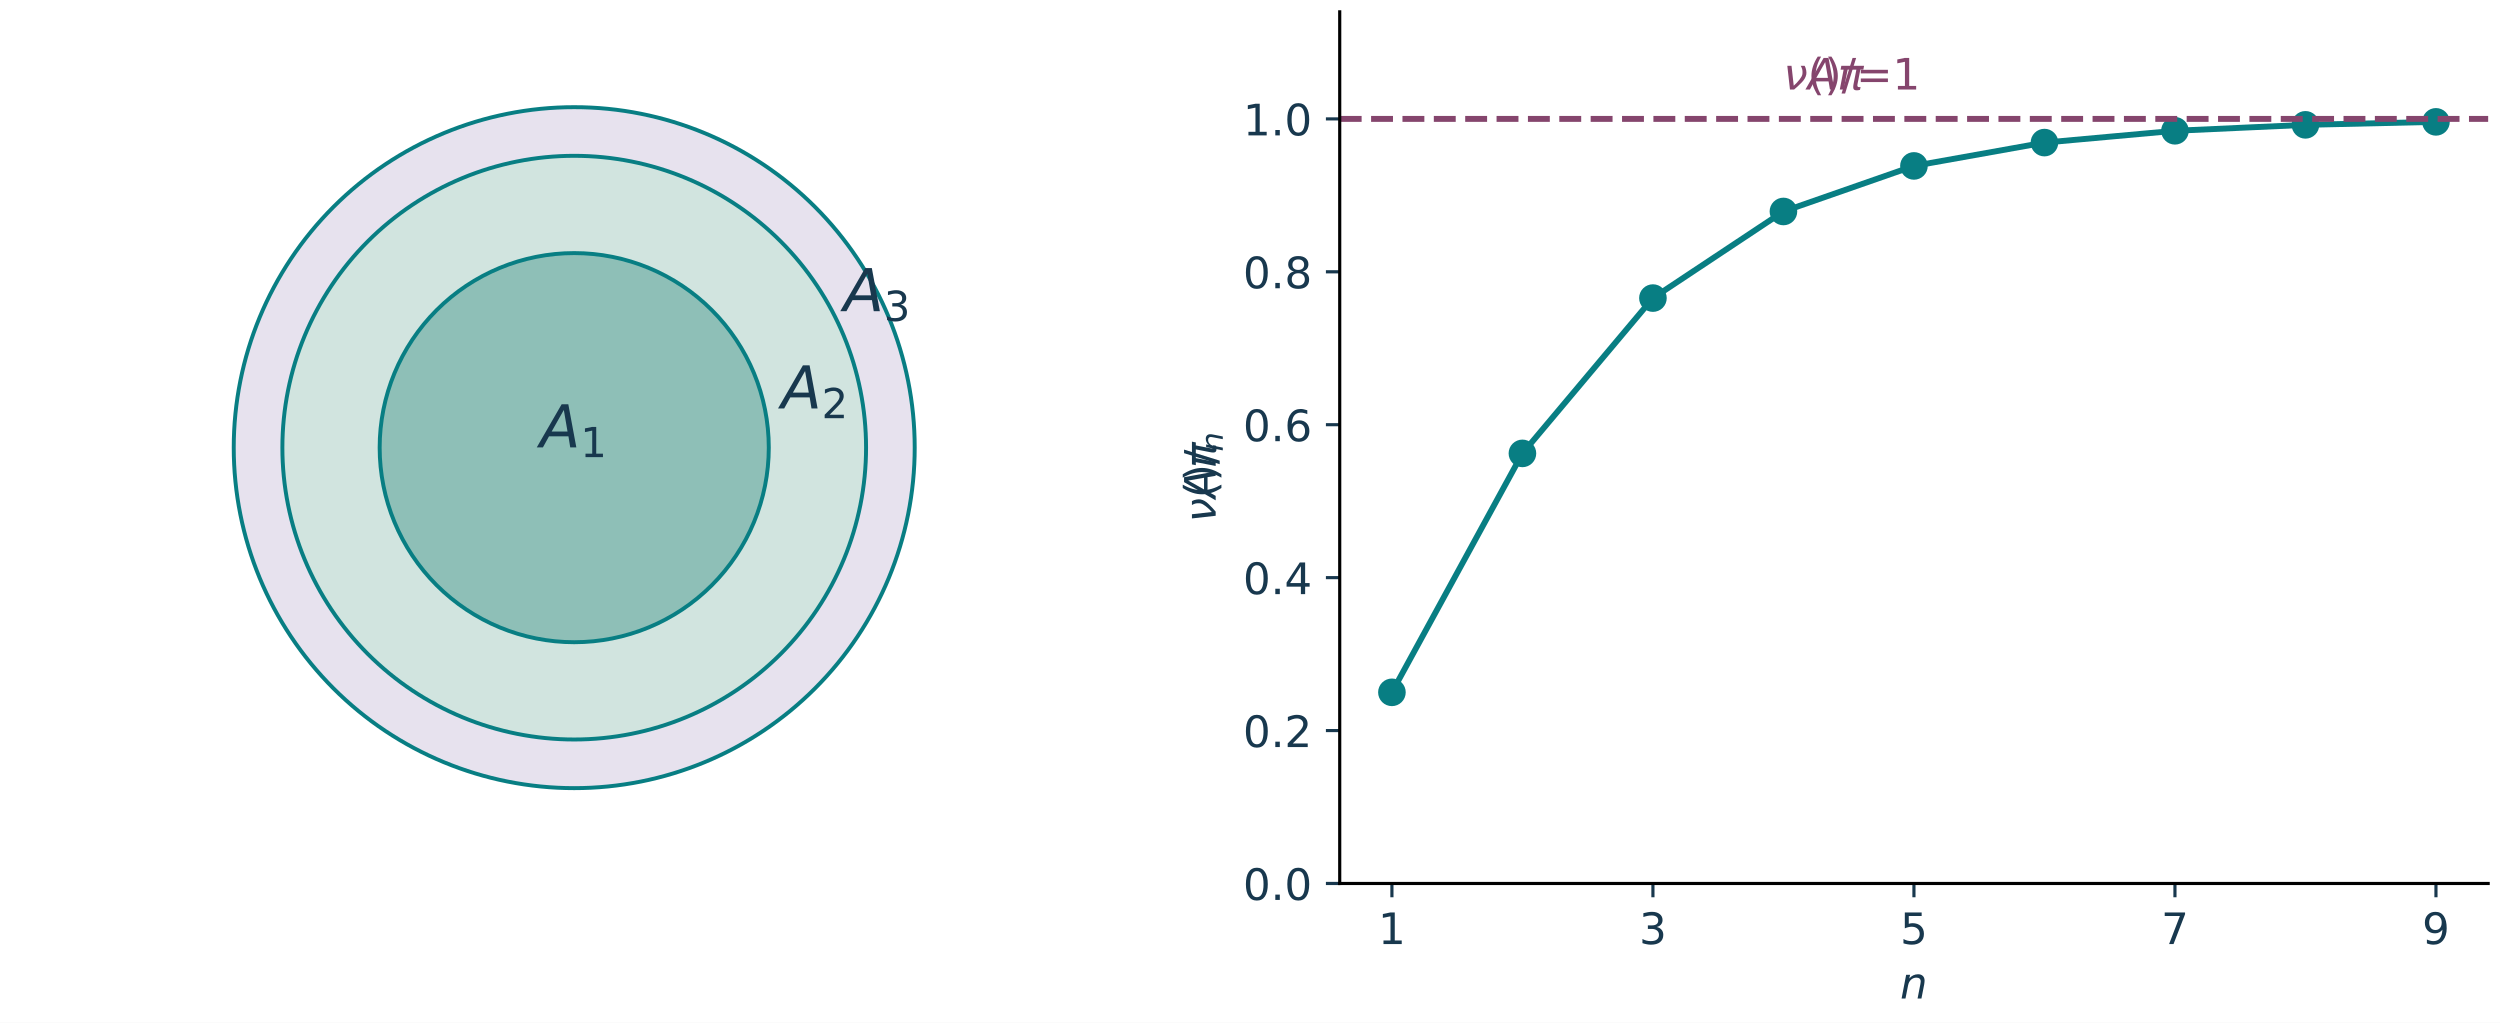
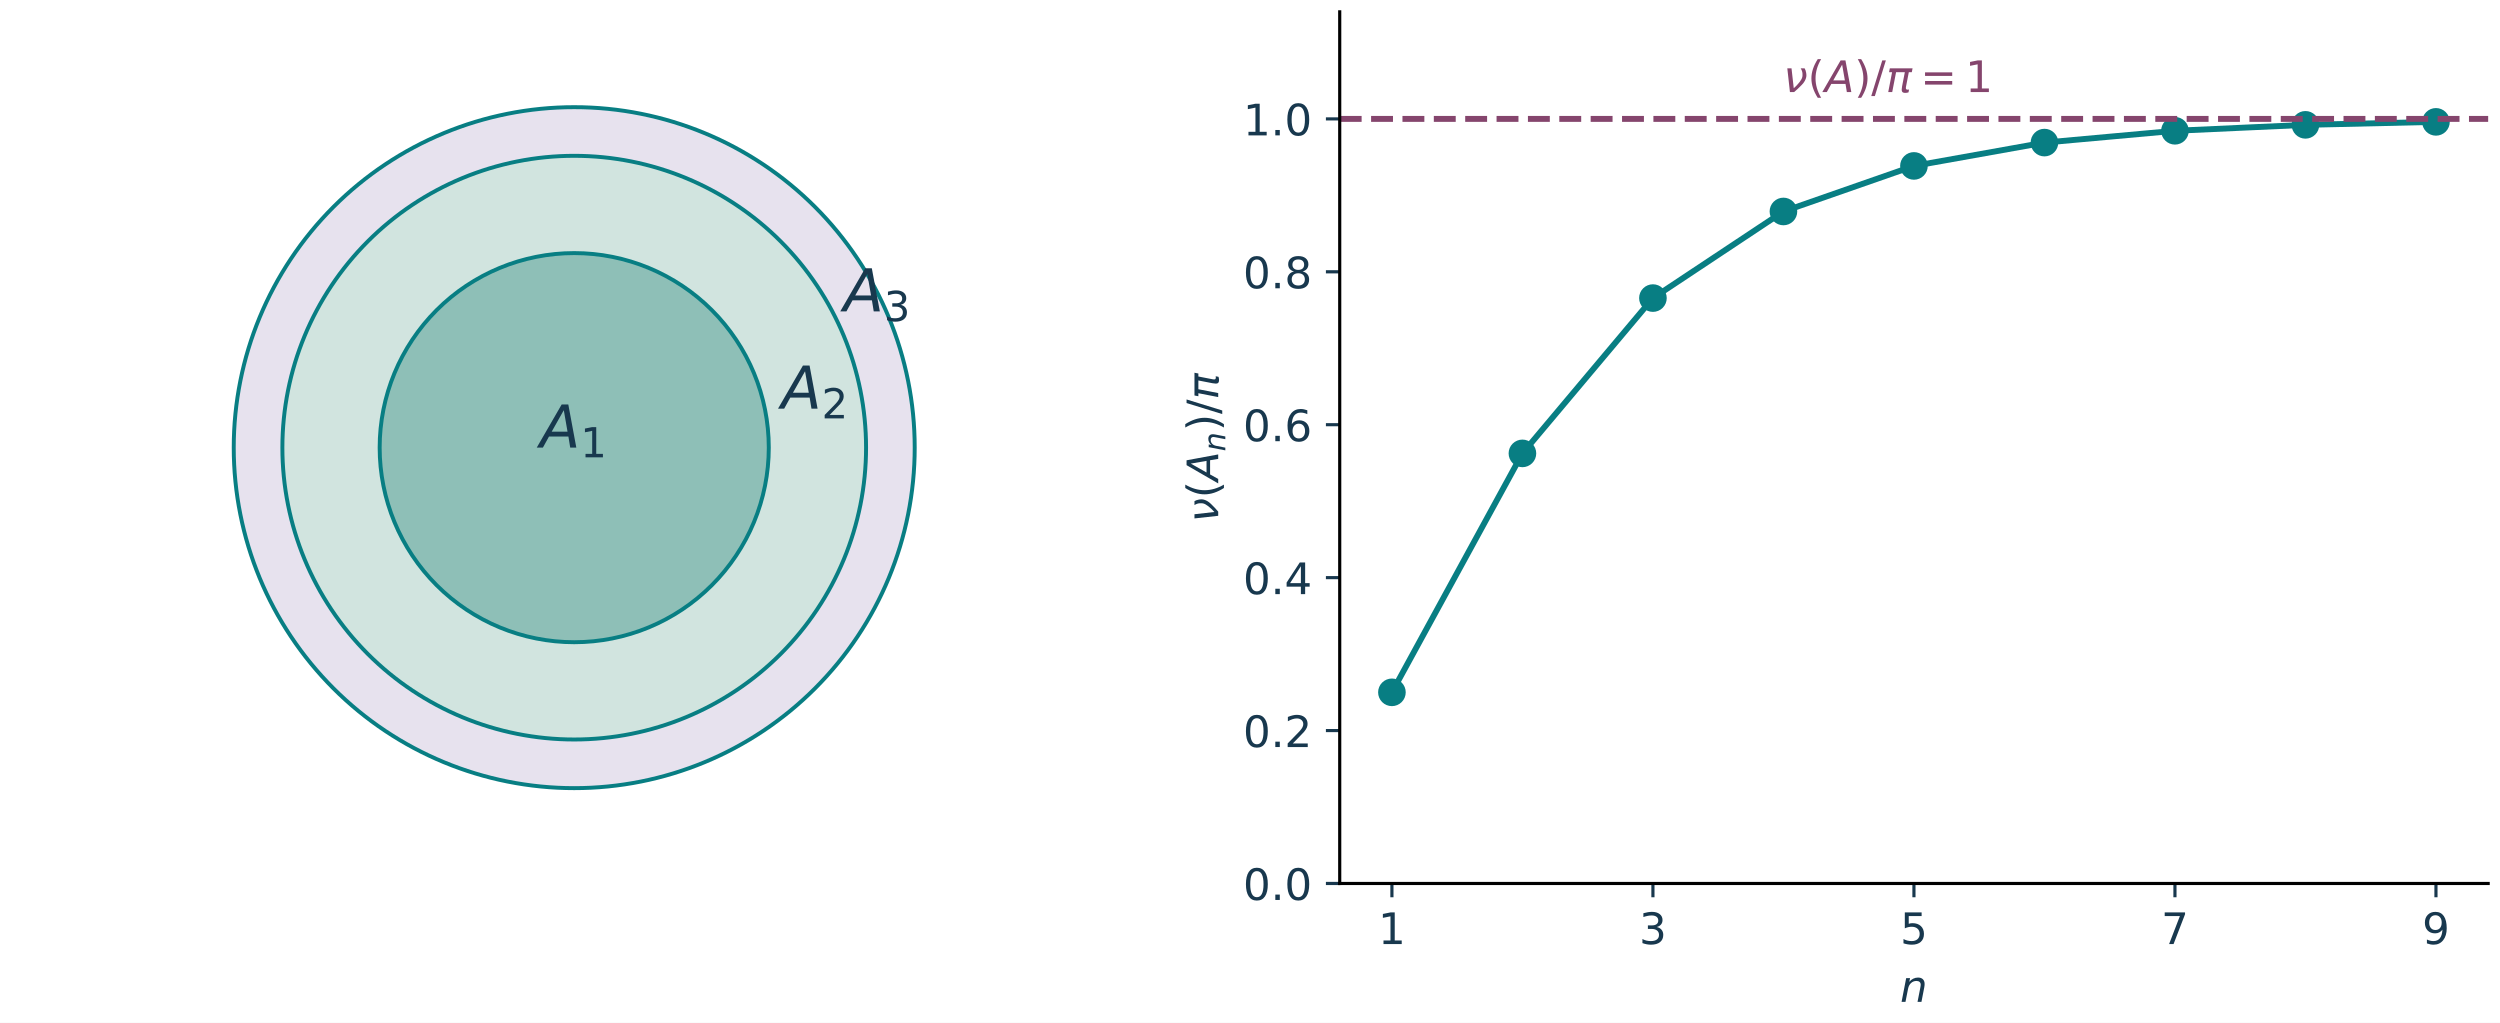
<svg xmlns="http://www.w3.org/2000/svg" xmlns:xlink="http://www.w3.org/1999/xlink" height="259.2pt" version="1.1" viewBox="0 0 633.6 259.2" width="633.6pt">
  <defs>
    <style type="text/css">*{stroke-linecap:butt;stroke-linejoin:round;}</style>
  </defs>
  <g id="figure_1">
    <g id="patch_1">
      <path d="M 0 259.2  L 633.6 259.2  L 633.6 0  L 0 0  z " style="fill:#ffffff;" />
    </g>
    <g id="axes_1">
      <g id="patch_2">
        <path clip-path="url(#p2e27d5e194)" d="M 145.531 199.746  C 168.416 199.746 190.367 190.654 206.549 174.472  C 222.731 158.29 231.823 136.339 231.823 113.454  C 231.823 90.569 222.731 68.618 206.549 52.436  C 190.367 36.254 168.416 27.162 145.531 27.162  C 122.646 27.162 100.695 36.254 84.513 52.436  C 68.331 68.618 59.239 90.569 59.239 113.454  C 59.239 136.339 68.331 158.29 84.513 174.472  C 100.695 190.654 122.646 199.746 145.531 199.746  z " style="fill:#e7e2ee;stroke:#087e83;stroke-linejoin:miter;" />
      </g>
      <g id="patch_3">
        <path clip-path="url(#p2e27d5e194)" d="M 145.531 187.419  C 165.147 187.419 183.962 179.625 197.832 165.755  C 211.702 151.885 219.496 133.07 219.496 113.454  C 219.496 93.838 211.702 75.024 197.832 61.153  C 183.962 47.283 165.147 39.489 145.531 39.489  C 125.915 39.489 107.101 47.283 93.23 61.153  C 79.36 75.024 71.566 93.838 71.566 113.454  C 71.566 133.07 79.36 151.885 93.23 165.755  C 107.101 179.625 125.915 187.419 145.531 187.419  z " style="fill:#d1e4df;stroke:#087e83;stroke-linejoin:miter;" />
      </g>
      <g id="patch_4">
        <path clip-path="url(#p2e27d5e194)" d="M 145.531 162.764  C 158.608 162.764 171.151 157.568 180.398 148.321  C 189.645 139.074 194.841 126.531 194.841 113.454  C 194.841 100.377 189.645 87.834 180.398 78.587  C 171.151 69.34 158.608 64.144 145.531 64.144  C 132.454 64.144 119.911 69.34 110.664 78.587  C 101.417 87.834 96.221 100.377 96.221 113.454  C 96.221 126.531 101.417 139.074 110.664 148.321  C 119.911 157.568 132.454 162.764 145.531 162.764  z " style="fill:#8ebfb7;stroke:#087e83;stroke-linejoin:miter;" />
      </g>
      <g id="text_1">
-         <g style="fill:#18384e;" transform="translate(136.831 113.4541)">
-           <text>
-             <tspan style="font-family:DejaVu Sans;font-size:15px;font-style:oblique;font-weight:oblique;" x="0" y="-0.062">A</tspan>
-             <tspan style="font-family:DejaVu Sans;font-size:10.5px;font-style:book;font-weight:book;" x="10.261" y="2.398">1</tspan>
-           </text>
+         <g style="fill:#18384e;" transform="translate(136.831 113.4541)scale(0.15 -0.15)">
+           <defs>
+             <path d="M 36.812 72.906  L 48 72.906  L 61.531 0  L 51.219 0  L 48.188 18.703  L 15.375 18.703  L 5.078 0  L -5.328 0  z M 40.375 63.188  L 19.922 26.906  L 46.688 26.906  z " id="DejaVuSans-Oblique-65" />
+             <path d="M 12.406 8.297  L 28.516 8.297  L 28.516 63.922  L 10.984 60.406  L 10.984 69.391  L 28.422 72.906  L 38.281 72.906  L 38.281 8.297  L 54.391 8.297  L 54.391 0  L 12.406 0  z " id="DejaVuSans-49" />
+           </defs>
+           <use transform="translate(0 0.09375)" xlink:href="#DejaVuSans-Oblique-65" />
+           <use transform="translate(68.4082 -16.3125)scale(0.7)" xlink:href="#DejaVuSans-49" />
        </g>
      </g>
      <g id="text_2">
-         <g style="fill:#18384e;" transform="translate(197.9751 103.5921)">
-           <text>
-             <tspan style="font-family:DejaVu Sans;font-size:15px;font-style:oblique;font-weight:oblique;" x="0" y="-0.062">A</tspan>
-             <tspan style="font-family:DejaVu Sans;font-size:10.5px;font-style:book;font-weight:book;" x="10.261" y="2.398">2</tspan>
-           </text>
+         <g style="fill:#18384e;" transform="translate(197.9751 103.5921)scale(0.15 -0.15)">
+           <defs>
+             <path d="M 19.188 8.297  L 53.609 8.297  L 53.609 0  L 7.328 0  L 7.328 8.297  Q 12.938 14.109 22.625 23.891  Q 32.328 33.688 34.812 36.531  Q 39.547 41.844 41.422 45.531  Q 43.312 49.219 43.312 52.781  Q 43.312 58.594 39.234 62.25  Q 35.156 65.922 28.609 65.922  Q 23.969 65.922 18.812 64.312  Q 13.672 62.703 7.812 59.422  L 7.812 69.391  Q 13.766 71.781 18.938 73  Q 24.125 74.219 28.422 74.219  Q 39.75 74.219 46.484 68.547  Q 53.219 62.891 53.219 53.422  Q 53.219 48.922 51.531 44.891  Q 49.859 40.875 45.406 35.406  Q 44.188 33.984 37.641 27.219  Q 31.109 20.453 19.188 8.297  z " id="DejaVuSans-50" />
+           </defs>
+           <use transform="translate(0 0.09375)" xlink:href="#DejaVuSans-Oblique-65" />
+           <use transform="translate(68.4082 -16.3125)scale(0.7)" xlink:href="#DejaVuSans-50" />
        </g>
      </g>
      <g id="text_3">
-         <g style="fill:#18384e;" transform="translate(213.7542 78.93724)">
-           <text>
-             <tspan style="font-family:DejaVu Sans;font-size:15px;font-style:oblique;font-weight:oblique;" x="0" y="-0.062">A</tspan>
-             <tspan style="font-family:DejaVu Sans;font-size:10.5px;font-style:book;font-weight:book;" x="10.261" y="2.398">3</tspan>
-           </text>
+         <g style="fill:#18384e;" transform="translate(213.7542 78.93724)scale(0.15 -0.15)">
+           <defs>
+             <path d="M 40.578 39.312  Q 47.656 37.797 51.625 33  Q 55.609 28.219 55.609 21.188  Q 55.609 10.406 48.188 4.484  Q 40.766 -1.422 27.094 -1.422  Q 22.516 -1.422 17.656 -0.516  Q 12.797 0.391 7.625 2.203  L 7.625 11.719  Q 11.719 9.328 16.594 8.109  Q 21.484 6.891 26.812 6.891  Q 36.078 6.891 40.938 10.547  Q 45.797 14.203 45.797 21.188  Q 45.797 27.641 41.281 31.266  Q 36.766 34.906 28.719 34.906  L 20.219 34.906  L 20.219 43.016  L 29.109 43.016  Q 36.375 43.016 40.234 45.922  Q 44.094 48.828 44.094 54.297  Q 44.094 59.906 40.109 62.906  Q 36.141 65.922 28.719 65.922  Q 24.656 65.922 20.016 65.031  Q 15.375 64.156 9.812 62.312  L 9.812 71.094  Q 15.438 72.656 20.344 73.438  Q 25.25 74.219 29.594 74.219  Q 40.828 74.219 47.359 69.109  Q 53.906 64.016 53.906 55.328  Q 53.906 49.266 50.438 45.094  Q 46.969 40.922 40.578 39.312  z " id="DejaVuSans-51" />
+           </defs>
+           <use transform="translate(0 0.09375)" xlink:href="#DejaVuSans-Oblique-65" />
+           <use transform="translate(68.4082 -16.3125)scale(0.7)" xlink:href="#DejaVuSans-51" />
        </g>
      </g>
    </g>
    <g id="axes_2">
      <g id="patch_5">
        <path d="M 339.538 223.908  L 630.6 223.908  L 630.6 3  L 339.538 3  z " style="fill:#ffffff;" />
      </g>
      <g id="matplotlib.axis_1">
        <g id="xtick_1">
          <g id="line2d_1">
            <defs>
              <path d="M 0 0  L 0 3.5  " id="m1983827a68" style="stroke:#18384e;stroke-width:0.8;" />
            </defs>
            <g>
              <use style="fill:#18384e;stroke:#18384e;stroke-width:0.8;" x="352.768" xlink:href="#m1983827a68" y="223.908" />
            </g>
          </g>
          <g id="text_4">
-             <text style="fill:#18384e;font-family:DejaVu Sans;font-size:11px;font-stretch:normal;font-style:normal;font-weight:normal;text-anchor:middle;" transform="rotate(-0, 352.7678, 239.2662)" x="352.768" y="239.266">1</text>
+             <g style="fill:#18384e;" transform="translate(349.2684 239.2662)scale(0.11 -0.11)">
+               <use xlink:href="#DejaVuSans-49" />
+             </g>
          </g>
        </g>
        <g id="xtick_2">
          <g id="line2d_2">
            <g>
              <use style="fill:#18384e;stroke:#18384e;stroke-width:0.8;" x="418.918" xlink:href="#m1983827a68" y="223.908" />
            </g>
          </g>
          <g id="text_5">
-             <text style="fill:#18384e;font-family:DejaVu Sans;font-size:11px;font-stretch:normal;font-style:normal;font-weight:normal;text-anchor:middle;" transform="rotate(-0, 418.9183, 239.2662)" x="418.918" y="239.266">3</text>
+             <g style="fill:#18384e;" transform="translate(415.4189 239.2662)scale(0.11 -0.11)">
+               <use xlink:href="#DejaVuSans-51" />
+             </g>
          </g>
        </g>
        <g id="xtick_3">
          <g id="line2d_3">
            <g>
              <use style="fill:#18384e;stroke:#18384e;stroke-width:0.8;" x="485.069" xlink:href="#m1983827a68" y="223.908" />
            </g>
          </g>
          <g id="text_6">
-             <text style="fill:#18384e;font-family:DejaVu Sans;font-size:11px;font-stretch:normal;font-style:normal;font-weight:normal;text-anchor:middle;" transform="rotate(-0, 485.0687, 239.2662)" x="485.069" y="239.266">5</text>
+             <g style="fill:#18384e;" transform="translate(481.5693 239.2662)scale(0.11 -0.11)">
+               <defs>
+                 <path d="M 10.797 72.906  L 49.516 72.906  L 49.516 64.594  L 19.828 64.594  L 19.828 46.734  Q 21.969 47.469 24.109 47.828  Q 26.266 48.188 28.422 48.188  Q 40.625 48.188 47.75 41.5  Q 54.891 34.812 54.891 23.391  Q 54.891 11.625 47.562 5.094  Q 40.234 -1.422 26.906 -1.422  Q 22.312 -1.422 17.547 -0.641  Q 12.797 0.141 7.719 1.703  L 7.719 11.625  Q 12.109 9.234 16.797 8.062  Q 21.484 6.891 26.703 6.891  Q 35.156 6.891 40.078 11.328  Q 45.016 15.766 45.016 23.391  Q 45.016 31 40.078 35.438  Q 35.156 39.891 26.703 39.891  Q 22.75 39.891 18.812 39.016  Q 14.891 38.141 10.797 36.281  z " id="DejaVuSans-53" />
+               </defs>
+               <use xlink:href="#DejaVuSans-53" />
+             </g>
          </g>
        </g>
        <g id="xtick_4">
          <g id="line2d_4">
            <g>
              <use style="fill:#18384e;stroke:#18384e;stroke-width:0.8;" x="551.219" xlink:href="#m1983827a68" y="223.908" />
            </g>
          </g>
          <g id="text_7">
-             <text style="fill:#18384e;font-family:DejaVu Sans;font-size:11px;font-stretch:normal;font-style:normal;font-weight:normal;text-anchor:middle;" transform="rotate(-0, 551.2192, 239.2662)" x="551.219" y="239.266">7</text>
+             <g style="fill:#18384e;" transform="translate(547.7198 239.2662)scale(0.11 -0.11)">
+               <defs>
+                 <path d="M 8.203 72.906  L 55.078 72.906  L 55.078 68.703  L 28.609 0  L 18.312 0  L 43.219 64.594  L 8.203 64.594  z " id="DejaVuSans-55" />
+               </defs>
+               <use xlink:href="#DejaVuSans-55" />
+             </g>
          </g>
        </g>
        <g id="xtick_5">
          <g id="line2d_5">
            <g>
              <use style="fill:#18384e;stroke:#18384e;stroke-width:0.8;" x="617.37" xlink:href="#m1983827a68" y="223.908" />
            </g>
          </g>
          <g id="text_8">
-             <text style="fill:#18384e;font-family:DejaVu Sans;font-size:11px;font-stretch:normal;font-style:normal;font-weight:normal;text-anchor:middle;" transform="rotate(-0, 617.3697, 239.2662)" x="617.37" y="239.266">9</text>
+             <g style="fill:#18384e;" transform="translate(613.8703 239.2662)scale(0.11 -0.11)">
+               <defs>
+                 <path d="M 10.984 1.516  L 10.984 10.5  Q 14.703 8.734 18.5 7.812  Q 22.312 6.891 25.984 6.891  Q 35.75 6.891 40.891 13.453  Q 46.047 20.016 46.781 33.406  Q 43.953 29.203 39.594 26.953  Q 35.25 24.703 29.984 24.703  Q 19.047 24.703 12.672 31.312  Q 6.297 37.938 6.297 49.422  Q 6.297 60.641 12.938 67.422  Q 19.578 74.219 30.609 74.219  Q 43.266 74.219 49.922 64.516  Q 56.594 54.828 56.594 36.375  Q 56.594 19.141 48.406 8.859  Q 40.234 -1.422 26.422 -1.422  Q 22.703 -1.422 18.891 -0.688  Q 15.094 0.047 10.984 1.516  z M 30.609 32.422  Q 37.25 32.422 41.125 36.953  Q 45.016 41.5 45.016 49.422  Q 45.016 57.281 41.125 61.844  Q 37.25 66.406 30.609 66.406  Q 23.969 66.406 20.094 61.844  Q 16.219 57.281 16.219 49.422  Q 16.219 41.5 20.094 36.953  Q 23.969 32.422 30.609 32.422  z " id="DejaVuSans-57" />
+               </defs>
+               <use xlink:href="#DejaVuSans-57" />
+             </g>
          </g>
        </g>
        <g id="text_9">
-           <g style="fill:#18384e;" transform="translate(481.5487 253.9121)">
-             <text>
-               <tspan style="font-family:DejaVu Sans;font-size:11px;font-style:oblique;font-weight:oblique;" x="0" y="-0.844">n</tspan>
-             </text>
+           <g style="fill:#18384e;" transform="translate(481.5487 253.9121)scale(0.11 -0.11)">
+             <defs>
+               <path d="M 55.719 33.016  L 49.312 0  L 40.281 0  L 46.688 32.672  Q 47.125 34.969 47.359 36.719  Q 47.609 38.484 47.609 39.5  Q 47.609 43.609 45.016 45.891  Q 42.438 48.188 37.797 48.188  Q 30.562 48.188 25.344 43.375  Q 20.125 38.578 18.5 30.328  L 12.5 0  L 3.516 0  L 14.109 54.688  L 23.094 54.688  L 21.297 46.094  Q 25.047 50.828 30.312 53.406  Q 35.594 56 41.406 56  Q 48.641 56 52.609 52.094  Q 56.594 48.188 56.594 41.109  Q 56.594 39.359 56.375 37.359  Q 56.156 35.359 55.719 33.016  z " id="DejaVuSans-Oblique-110" />
+             </defs>
+             <use xlink:href="#DejaVuSans-Oblique-110" />
          </g>
        </g>
      </g>
      <g id="matplotlib.axis_2">
        <g id="ytick_1">
          <g id="line2d_6">
            <defs>
              <path d="M 0 0  L -3.5 0  " id="m218746628f" style="stroke:#18384e;stroke-width:0.8;" />
            </defs>
            <g>
              <use style="fill:#18384e;stroke:#18384e;stroke-width:0.8;" x="339.538" xlink:href="#m218746628f" y="223.908" />
            </g>
          </g>
          <g id="text_10">
-             <text style="fill:#18384e;font-family:DejaVu Sans;font-size:11px;font-stretch:normal;font-style:normal;font-weight:normal;text-anchor:end;" transform="rotate(-0, 332.5377, 228.087)" x="332.538" y="228.087">0.0</text>
+             <g style="fill:#18384e;" transform="translate(315.0442 228.087)scale(0.11 -0.11)">
+               <defs>
+                 <path d="M 31.781 66.406  Q 24.172 66.406 20.328 58.906  Q 16.5 51.422 16.5 36.375  Q 16.5 21.391 20.328 13.891  Q 24.172 6.391 31.781 6.391  Q 39.453 6.391 43.281 13.891  Q 47.125 21.391 47.125 36.375  Q 47.125 51.422 43.281 58.906  Q 39.453 66.406 31.781 66.406  z M 31.781 74.219  Q 44.047 74.219 50.516 64.516  Q 56.984 54.828 56.984 36.375  Q 56.984 17.969 50.516 8.266  Q 44.047 -1.422 31.781 -1.422  Q 19.531 -1.422 13.062 8.266  Q 6.594 17.969 6.594 36.375  Q 6.594 54.828 13.062 64.516  Q 19.531 74.219 31.781 74.219  z " id="DejaVuSans-48" />
+                 <path d="M 10.688 12.406  L 21 12.406  L 21 0  L 10.688 0  z " id="DejaVuSans-46" />
+               </defs>
+               <use xlink:href="#DejaVuSans-48" />
+               <use x="63.623" xlink:href="#DejaVuSans-46" />
+               <use x="95.41" xlink:href="#DejaVuSans-48" />
+             </g>
          </g>
        </g>
        <g id="ytick_2">
          <g id="line2d_7">
            <g>
              <use style="fill:#18384e;stroke:#18384e;stroke-width:0.8;" x="339.538" xlink:href="#m218746628f" y="185.152" />
            </g>
          </g>
          <g id="text_11">
-             <text style="fill:#18384e;font-family:DejaVu Sans;font-size:11px;font-stretch:normal;font-style:normal;font-weight:normal;text-anchor:end;" transform="rotate(-0, 332.5377, 189.3313)" x="332.538" y="189.331">0.2</text>
+             <g style="fill:#18384e;" transform="translate(315.0442 189.3313)scale(0.11 -0.11)">
+               <use xlink:href="#DejaVuSans-48" />
+               <use x="63.623" xlink:href="#DejaVuSans-46" />
+               <use x="95.41" xlink:href="#DejaVuSans-50" />
+             </g>
          </g>
        </g>
        <g id="ytick_3">
          <g id="line2d_8">
            <g>
              <use style="fill:#18384e;stroke:#18384e;stroke-width:0.8;" x="339.538" xlink:href="#m218746628f" y="146.396" />
            </g>
          </g>
          <g id="text_12">
-             <text style="fill:#18384e;font-family:DejaVu Sans;font-size:11px;font-stretch:normal;font-style:normal;font-weight:normal;text-anchor:end;" transform="rotate(-0, 332.5377, 150.5756)" x="332.538" y="150.576">0.4</text>
+             <g style="fill:#18384e;" transform="translate(315.0442 150.5756)scale(0.11 -0.11)">
+               <defs>
+                 <path d="M 37.797 64.312  L 12.891 25.391  L 37.797 25.391  z M 35.203 72.906  L 47.609 72.906  L 47.609 25.391  L 58.016 25.391  L 58.016 17.188  L 47.609 17.188  L 47.609 0  L 37.797 0  L 37.797 17.188  L 4.891 17.188  L 4.891 26.703  z " id="DejaVuSans-52" />
+               </defs>
+               <use xlink:href="#DejaVuSans-48" />
+               <use x="63.623" xlink:href="#DejaVuSans-46" />
+               <use x="95.41" xlink:href="#DejaVuSans-52" />
+             </g>
          </g>
        </g>
        <g id="ytick_4">
          <g id="line2d_9">
            <g>
              <use style="fill:#18384e;stroke:#18384e;stroke-width:0.8;" x="339.538" xlink:href="#m218746628f" y="107.641" />
            </g>
          </g>
          <g id="text_13">
-             <text style="fill:#18384e;font-family:DejaVu Sans;font-size:11px;font-stretch:normal;font-style:normal;font-weight:normal;text-anchor:end;" transform="rotate(-0, 332.5377, 111.8198)" x="332.538" y="111.82">0.6</text>
+             <g style="fill:#18384e;" transform="translate(315.0442 111.8198)scale(0.11 -0.11)">
+               <defs>
+                 <path d="M 33.016 40.375  Q 26.375 40.375 22.484 35.828  Q 18.609 31.297 18.609 23.391  Q 18.609 15.531 22.484 10.953  Q 26.375 6.391 33.016 6.391  Q 39.656 6.391 43.531 10.953  Q 47.406 15.531 47.406 23.391  Q 47.406 31.297 43.531 35.828  Q 39.656 40.375 33.016 40.375  z M 52.594 71.297  L 52.594 62.312  Q 48.875 64.062 45.094 64.984  Q 41.312 65.922 37.594 65.922  Q 27.828 65.922 22.672 59.328  Q 17.531 52.734 16.797 39.406  Q 19.672 43.656 24.016 45.922  Q 28.375 48.188 33.594 48.188  Q 44.578 48.188 50.953 41.516  Q 57.328 34.859 57.328 23.391  Q 57.328 12.156 50.688 5.359  Q 44.047 -1.422 33.016 -1.422  Q 20.359 -1.422 13.672 8.266  Q 6.984 17.969 6.984 36.375  Q 6.984 53.656 15.188 63.938  Q 23.391 74.219 37.203 74.219  Q 40.922 74.219 44.703 73.484  Q 48.484 72.75 52.594 71.297  z " id="DejaVuSans-54" />
+               </defs>
+               <use xlink:href="#DejaVuSans-48" />
+               <use x="63.623" xlink:href="#DejaVuSans-46" />
+               <use x="95.41" xlink:href="#DejaVuSans-54" />
+             </g>
          </g>
        </g>
        <g id="ytick_5">
          <g id="line2d_10">
            <g>
              <use style="fill:#18384e;stroke:#18384e;stroke-width:0.8;" x="339.538" xlink:href="#m218746628f" y="68.885" />
            </g>
          </g>
          <g id="text_14">
-             <text style="fill:#18384e;font-family:DejaVu Sans;font-size:11px;font-stretch:normal;font-style:normal;font-weight:normal;text-anchor:end;" transform="rotate(-0, 332.5377, 73.06412)" x="332.538" y="73.064">0.8</text>
+             <g style="fill:#18384e;" transform="translate(315.0442 73.06412)scale(0.11 -0.11)">
+               <defs>
+                 <path d="M 31.781 34.625  Q 24.75 34.625 20.719 30.859  Q 16.703 27.094 16.703 20.516  Q 16.703 13.922 20.719 10.156  Q 24.75 6.391 31.781 6.391  Q 38.812 6.391 42.859 10.172  Q 46.922 13.969 46.922 20.516  Q 46.922 27.094 42.891 30.859  Q 38.875 34.625 31.781 34.625  z M 21.922 38.812  Q 15.578 40.375 12.031 44.719  Q 8.5 49.078 8.5 55.328  Q 8.5 64.062 14.719 69.141  Q 20.953 74.219 31.781 74.219  Q 42.672 74.219 48.875 69.141  Q 55.078 64.062 55.078 55.328  Q 55.078 49.078 51.531 44.719  Q 48 40.375 41.703 38.812  Q 48.828 37.156 52.797 32.312  Q 56.781 27.484 56.781 20.516  Q 56.781 9.906 50.312 4.234  Q 43.844 -1.422 31.781 -1.422  Q 19.734 -1.422 13.25 4.234  Q 6.781 9.906 6.781 20.516  Q 6.781 27.484 10.781 32.312  Q 14.797 37.156 21.922 38.812  z M 18.312 54.391  Q 18.312 48.734 21.844 45.562  Q 25.391 42.391 31.781 42.391  Q 38.141 42.391 41.719 45.562  Q 45.312 48.734 45.312 54.391  Q 45.312 60.062 41.719 63.234  Q 38.141 66.406 31.781 66.406  Q 25.391 66.406 21.844 63.234  Q 18.312 60.062 18.312 54.391  z " id="DejaVuSans-56" />
+               </defs>
+               <use xlink:href="#DejaVuSans-48" />
+               <use x="63.623" xlink:href="#DejaVuSans-46" />
+               <use x="95.41" xlink:href="#DejaVuSans-56" />
+             </g>
          </g>
        </g>
        <g id="ytick_6">
          <g id="line2d_11">
            <g>
              <use style="fill:#18384e;stroke:#18384e;stroke-width:0.8;" x="339.538" xlink:href="#m218746628f" y="30.129" />
            </g>
          </g>
          <g id="text_15">
-             <text style="fill:#18384e;font-family:DejaVu Sans;font-size:11px;font-stretch:normal;font-style:normal;font-weight:normal;text-anchor:end;" transform="rotate(-0, 332.5377, 34.30839)" x="332.538" y="34.308">1.0</text>
+             <g style="fill:#18384e;" transform="translate(315.0442 34.30839)scale(0.11 -0.11)">
+               <use xlink:href="#DejaVuSans-49" />
+               <use x="63.623" xlink:href="#DejaVuSans-46" />
+               <use x="95.41" xlink:href="#DejaVuSans-48" />
+             </g>
          </g>
        </g>
        <g id="text_16">
-           <g style="fill:#18384e;" transform="translate(308.7566 132.3741)rotate(-90)">
-             <text>
-               <tspan style="font-family:DejaVu Sans;font-size:11px;font-style:oblique;font-weight:oblique;" x="0 10.436 31.139" y="-0.656">νAπ</tspan>
-               <tspan style="font-family:DejaVu Sans;font-size:11px;font-style:book;font-weight:book;" x="6.145 23.142 27.433" y="-0.656">()/</tspan>
-               <tspan style="font-family:DejaVu Sans;font-size:7.7px;font-style:oblique;font-weight:oblique;" x="17.961" y="1.148">n</tspan>
-             </text>
+           <g style="fill:#18384e;" transform="translate(308.7566 132.3741)rotate(-90)scale(0.11 -0.11)">
+             <defs>
+               <path d="M 14.984 0  L 8.938 54.688  L 18.609 54.688  L 23.781 8.797  Q 30.812 14.844 37.359 23.25  Q 42.281 29.547 43.562 35.016  Q 44.141 37.594 43.891 42.484  Q 43.656 48.297 39.75 54.688  L 48.828 54.688  L 48.828 54.688  Q 51.375 50.344 52.391 44.281  Q 53.375 38.719 52.641 34.906  Q 50.781 25.344 42.484 16.797  Q 31.641 5.672 24.562 0  z " id="DejaVuSans-Oblique-957" />
+               <path d="M 31 75.875  Q 24.469 64.656 21.281 53.656  Q 18.109 42.672 18.109 31.391  Q 18.109 20.125 21.312 9.062  Q 24.516 -2 31 -13.188  L 23.188 -13.188  Q 15.875 -1.703 12.234 9.375  Q 8.594 20.453 8.594 31.391  Q 8.594 42.281 12.203 53.312  Q 15.828 64.359 23.188 75.875  z " id="DejaVuSans-40" />
+               <path d="M 8.016 75.875  L 15.828 75.875  Q 23.141 64.359 26.781 53.312  Q 30.422 42.281 30.422 31.391  Q 30.422 20.453 26.781 9.375  Q 23.141 -1.703 15.828 -13.188  L 8.016 -13.188  Q 14.5 -2 17.703 9.062  Q 20.906 20.125 20.906 31.391  Q 20.906 42.672 17.703 53.656  Q 14.5 64.656 8.016 75.875  z " id="DejaVuSans-41" />
+               <path d="M 25.391 72.906  L 33.688 72.906  L 8.297 -9.281  L 0 -9.281  z " id="DejaVuSans-47" />
+               <path d="M 9.125 54.688  L 61.531 54.688  L 59.766 45.703  L 52.875 45.703  L 46.344 12.109  Q 45.656 8.594 46.578 7.031  Q 47.469 5.516 50.141 5.516  Q 50.875 5.516 51.953 5.672  Q 53.078 5.766 53.422 5.812  L 52.156 -0.688  Q 50.344 -1.312 48.484 -1.609  Q 46.578 -1.906 44.781 -1.906  Q 38.922 -1.906 37.312 1.266  Q 35.688 4.5 37.359 13.094  L 43.703 45.703  L 23.531 45.703  L 14.656 0  L 5.469 0  L 14.359 45.703  L 7.375 45.703  z " id="DejaVuSans-Oblique-960" />
+             </defs>
+             <use transform="translate(0 0.125)" xlink:href="#DejaVuSans-Oblique-957" />
+             <use transform="translate(55.85938 0.125)" xlink:href="#DejaVuSans-40" />
+             <use transform="translate(94.87305 0.125)" xlink:href="#DejaVuSans-Oblique-65" />
+             <use transform="translate(163.2812 -16.28125)scale(0.7)" xlink:href="#DejaVuSans-Oblique-110" />
+             <use transform="translate(210.3809 0.125)" xlink:href="#DejaVuSans-41" />
+             <use transform="translate(249.3945 0.125)" xlink:href="#DejaVuSans-47" />
+             <use transform="translate(283.0859 0.125)" xlink:href="#DejaVuSans-Oblique-960" />
          </g>
        </g>
      </g>
      <g id="line2d_12">
        <path clip-path="url(#p12b6abe784)" d="M 352.768 175.463  L 385.843 114.907  L 418.918 75.546  L 451.993 53.595  L 485.069 42.051  L 518.144 36.138  L 551.219 33.145  L 584.294 31.64  L 617.37 30.885  " style="fill:none;stroke:#087e83;stroke-linecap:square;stroke-width:1.5;" />
        <defs>
          <path d="M 0 3  C 0.796 3 1.559 2.684 2.121 2.121  C 2.684 1.559 3 0.796 3 0  C 3 -0.796 2.684 -1.559 2.121 -2.121  C 1.559 -2.684 0.796 -3 0 -3  C -0.796 -3 -1.559 -2.684 -2.121 -2.121  C -2.684 -1.559 -3 -0.796 -3 0  C -3 0.796 -2.684 1.559 -2.121 2.121  C -1.559 2.684 -0.796 3 0 3  z " id="mc0d18e5139" style="stroke:#087e83;" />
        </defs>
        <g clip-path="url(#p12b6abe784)">
          <use style="fill:#087e83;stroke:#087e83;" x="352.768" xlink:href="#mc0d18e5139" y="175.463" />
          <use style="fill:#087e83;stroke:#087e83;" x="385.843" xlink:href="#mc0d18e5139" y="114.907" />
          <use style="fill:#087e83;stroke:#087e83;" x="418.918" xlink:href="#mc0d18e5139" y="75.546" />
          <use style="fill:#087e83;stroke:#087e83;" x="451.993" xlink:href="#mc0d18e5139" y="53.595" />
          <use style="fill:#087e83;stroke:#087e83;" x="485.069" xlink:href="#mc0d18e5139" y="42.051" />
          <use style="fill:#087e83;stroke:#087e83;" x="518.144" xlink:href="#mc0d18e5139" y="36.138" />
          <use style="fill:#087e83;stroke:#087e83;" x="551.219" xlink:href="#mc0d18e5139" y="33.145" />
          <use style="fill:#087e83;stroke:#087e83;" x="584.294" xlink:href="#mc0d18e5139" y="31.64" />
          <use style="fill:#087e83;stroke:#087e83;" x="617.37" xlink:href="#mc0d18e5139" y="30.885" />
        </g>
      </g>
      <g id="line2d_13">
        <path clip-path="url(#p12b6abe784)" d="M 339.538 30.129  L 630.6 30.129  " style="fill:none;stroke:#85456d;stroke-dasharray:5.55,2.4;stroke-dashoffset:0;stroke-width:1.5;" />
      </g>
      <g id="patch_6">
        <path d="M 339.538 223.908  L 339.538 3  " style="fill:none;stroke:#000000;stroke-linecap:square;stroke-linejoin:miter;stroke-width:0.8;" />
      </g>
      <g id="patch_7">
        <path d="M 339.538 223.908  L 630.6 223.908  " style="fill:none;stroke:#000000;stroke-linecap:square;stroke-linejoin:miter;stroke-width:0.8;" />
      </g>
      <g id="text_17">
-         <g style="fill:#85456d;" transform="translate(451.9935 23.347)">
-           <text>
-             <tspan style="font-family:DejaVu Sans;font-size:11px;font-style:oblique;font-weight:oblique;" x="0 10.436 25.958" y="-0.656">νAπ</tspan>
-             <tspan style="font-family:DejaVu Sans;font-size:11px;font-style:book;font-weight:book;" x="6.145 17.961 22.252 34.724 46.084" y="-0.656">()/=1</tspan>
-           </text>
+         <g style="fill:#85456d;" transform="translate(451.9935 23.347)scale(0.11 -0.11)">
+           <defs>
+             <path d="M 10.594 45.406  L 73.188 45.406  L 73.188 37.203  L 10.594 37.203  z M 10.594 25.484  L 73.188 25.484  L 73.188 17.188  L 10.594 17.188  z " id="DejaVuSans-61" />
+           </defs>
+           <use transform="translate(0 0.125)" xlink:href="#DejaVuSans-Oblique-957" />
+           <use transform="translate(55.85938 0.125)" xlink:href="#DejaVuSans-40" />
+           <use transform="translate(94.87305 0.125)" xlink:href="#DejaVuSans-Oblique-65" />
+           <use transform="translate(163.2812 0.125)" xlink:href="#DejaVuSans-41" />
+           <use transform="translate(202.2949 0.125)" xlink:href="#DejaVuSans-47" />
+           <use transform="translate(235.9863 0.125)" xlink:href="#DejaVuSans-Oblique-960" />
+           <use transform="translate(315.6738 0.125)" xlink:href="#DejaVuSans-61" />
+           <use transform="translate(418.9453 0.125)" xlink:href="#DejaVuSans-49" />
        </g>
      </g>
    </g>
  </g>
  <defs>
    <clipPath id="p2e27d5e194">
      <rect height="220.908" width="220.908" x="35.077" y="3" />
    </clipPath>
    <clipPath id="p12b6abe784">
      <rect height="220.908" width="291.062" x="339.538" y="3" />
    </clipPath>
  </defs>
</svg>
